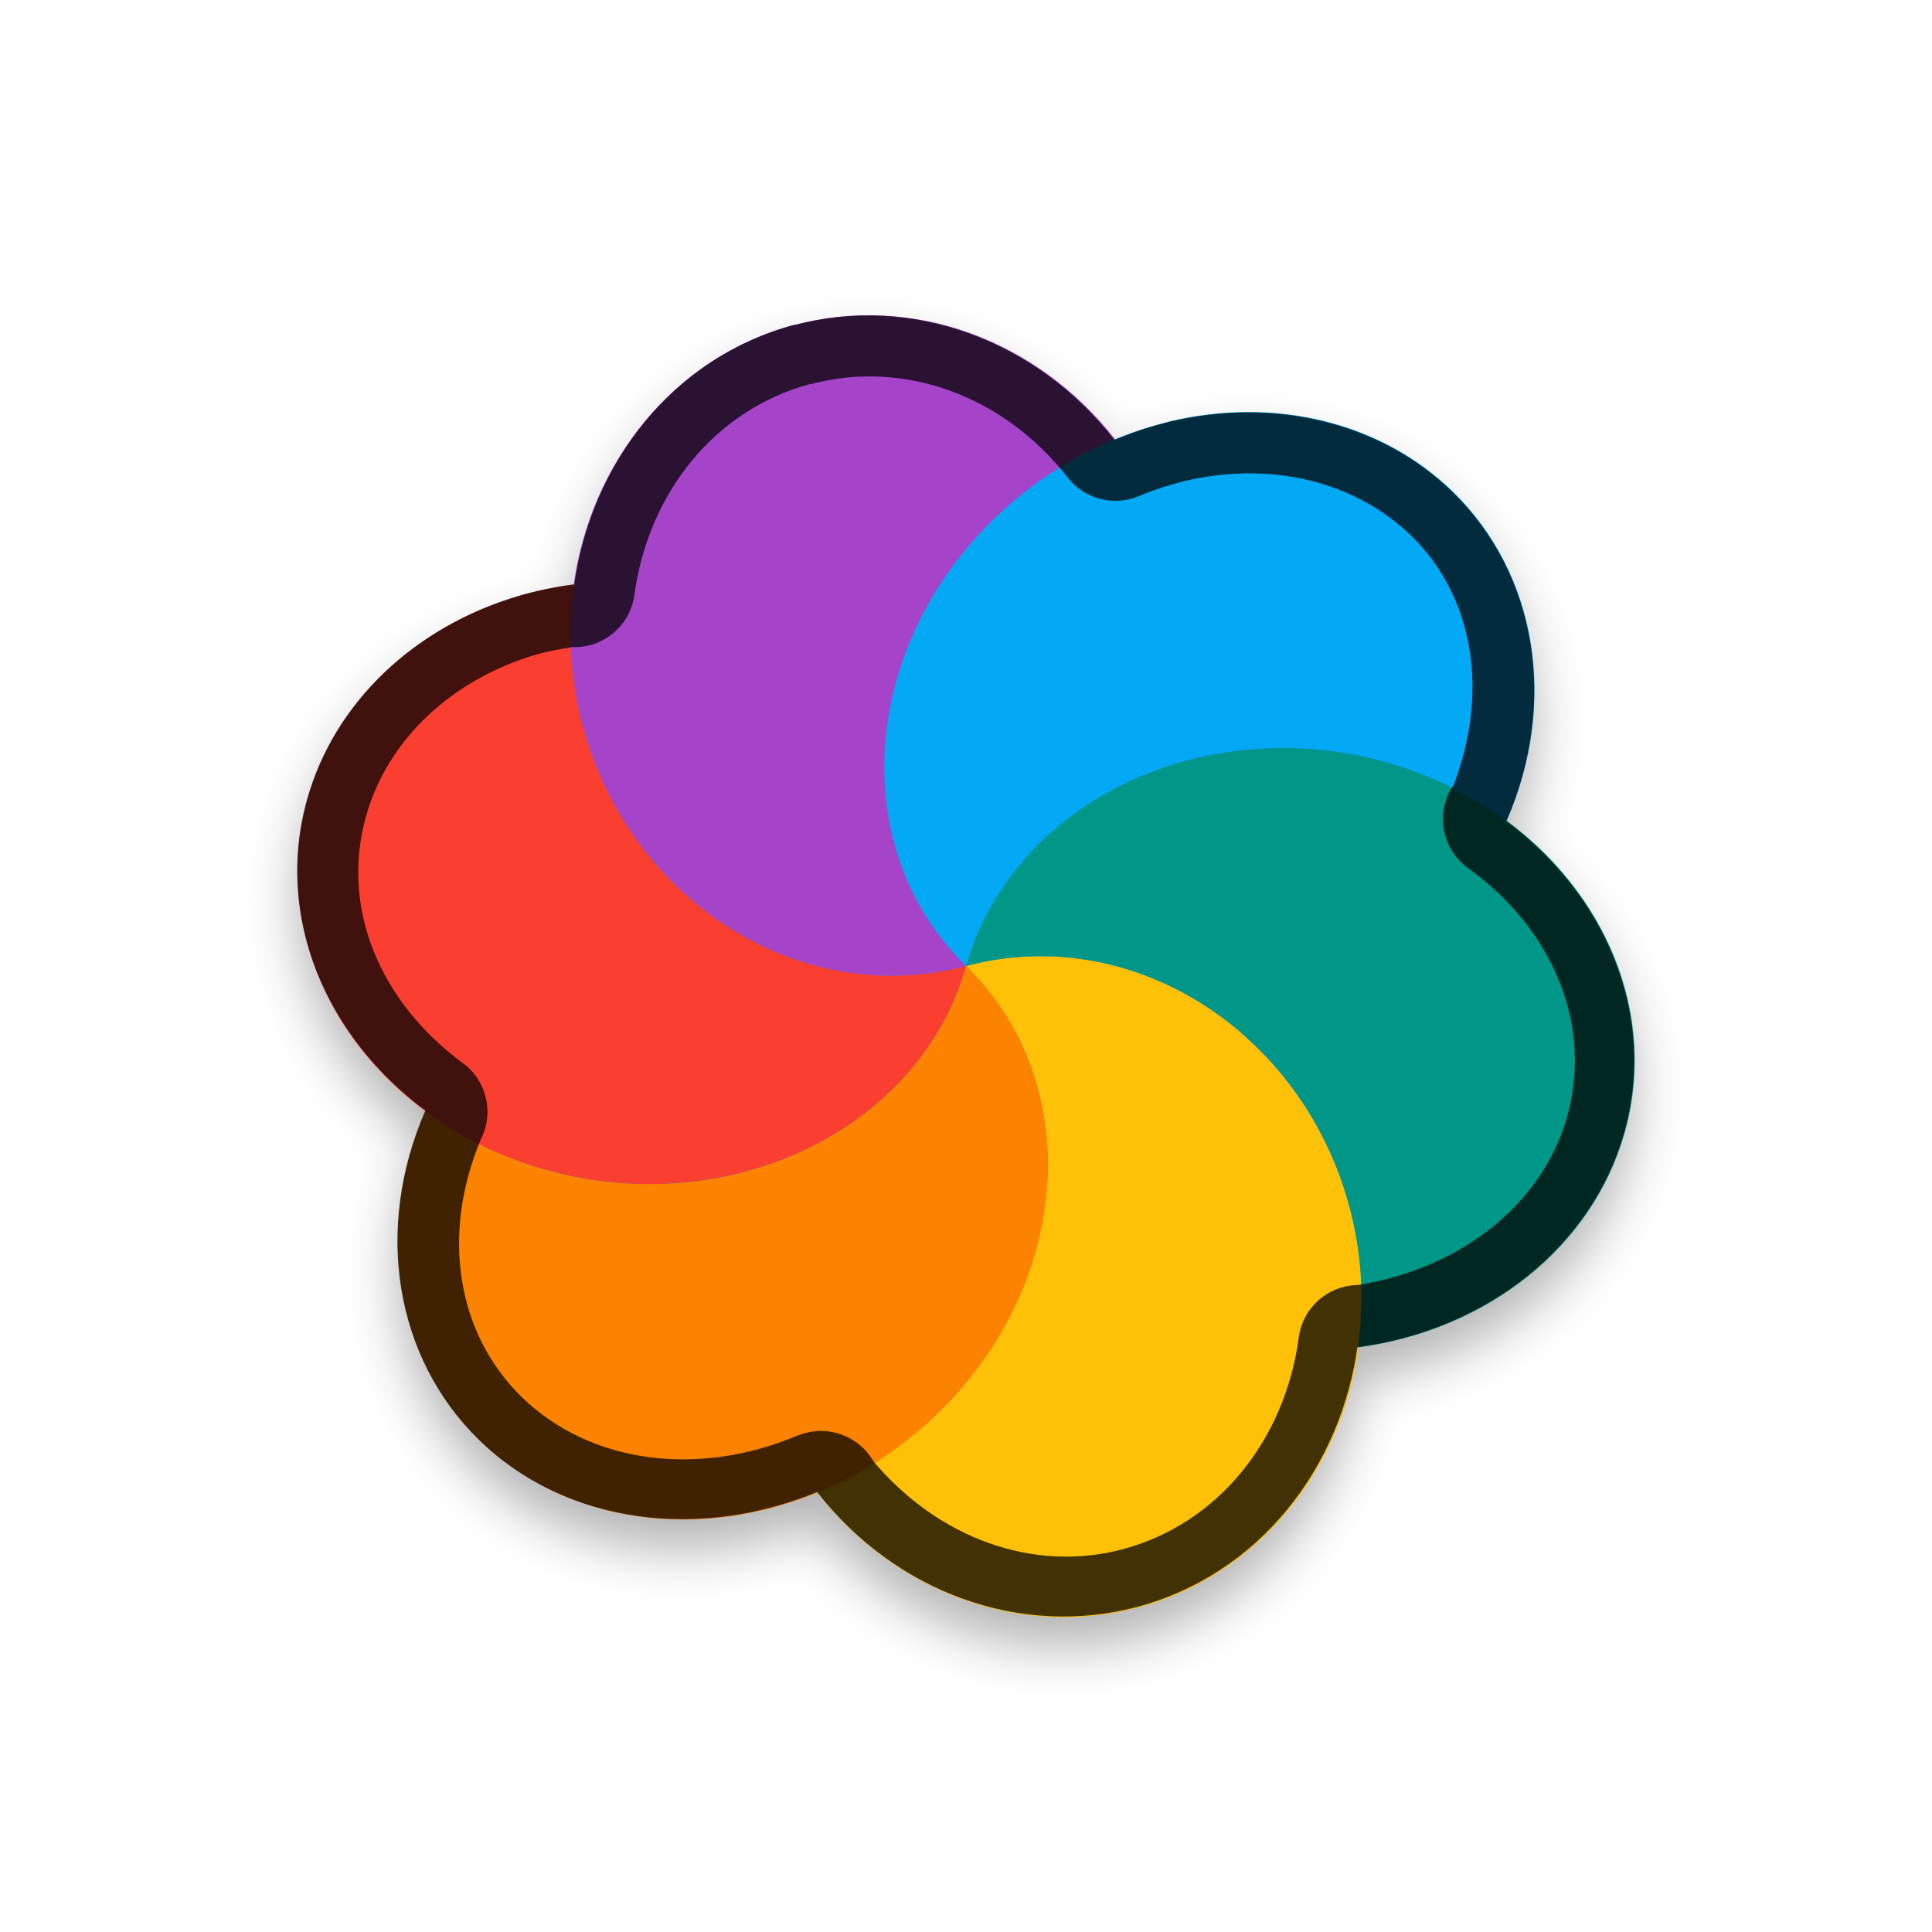
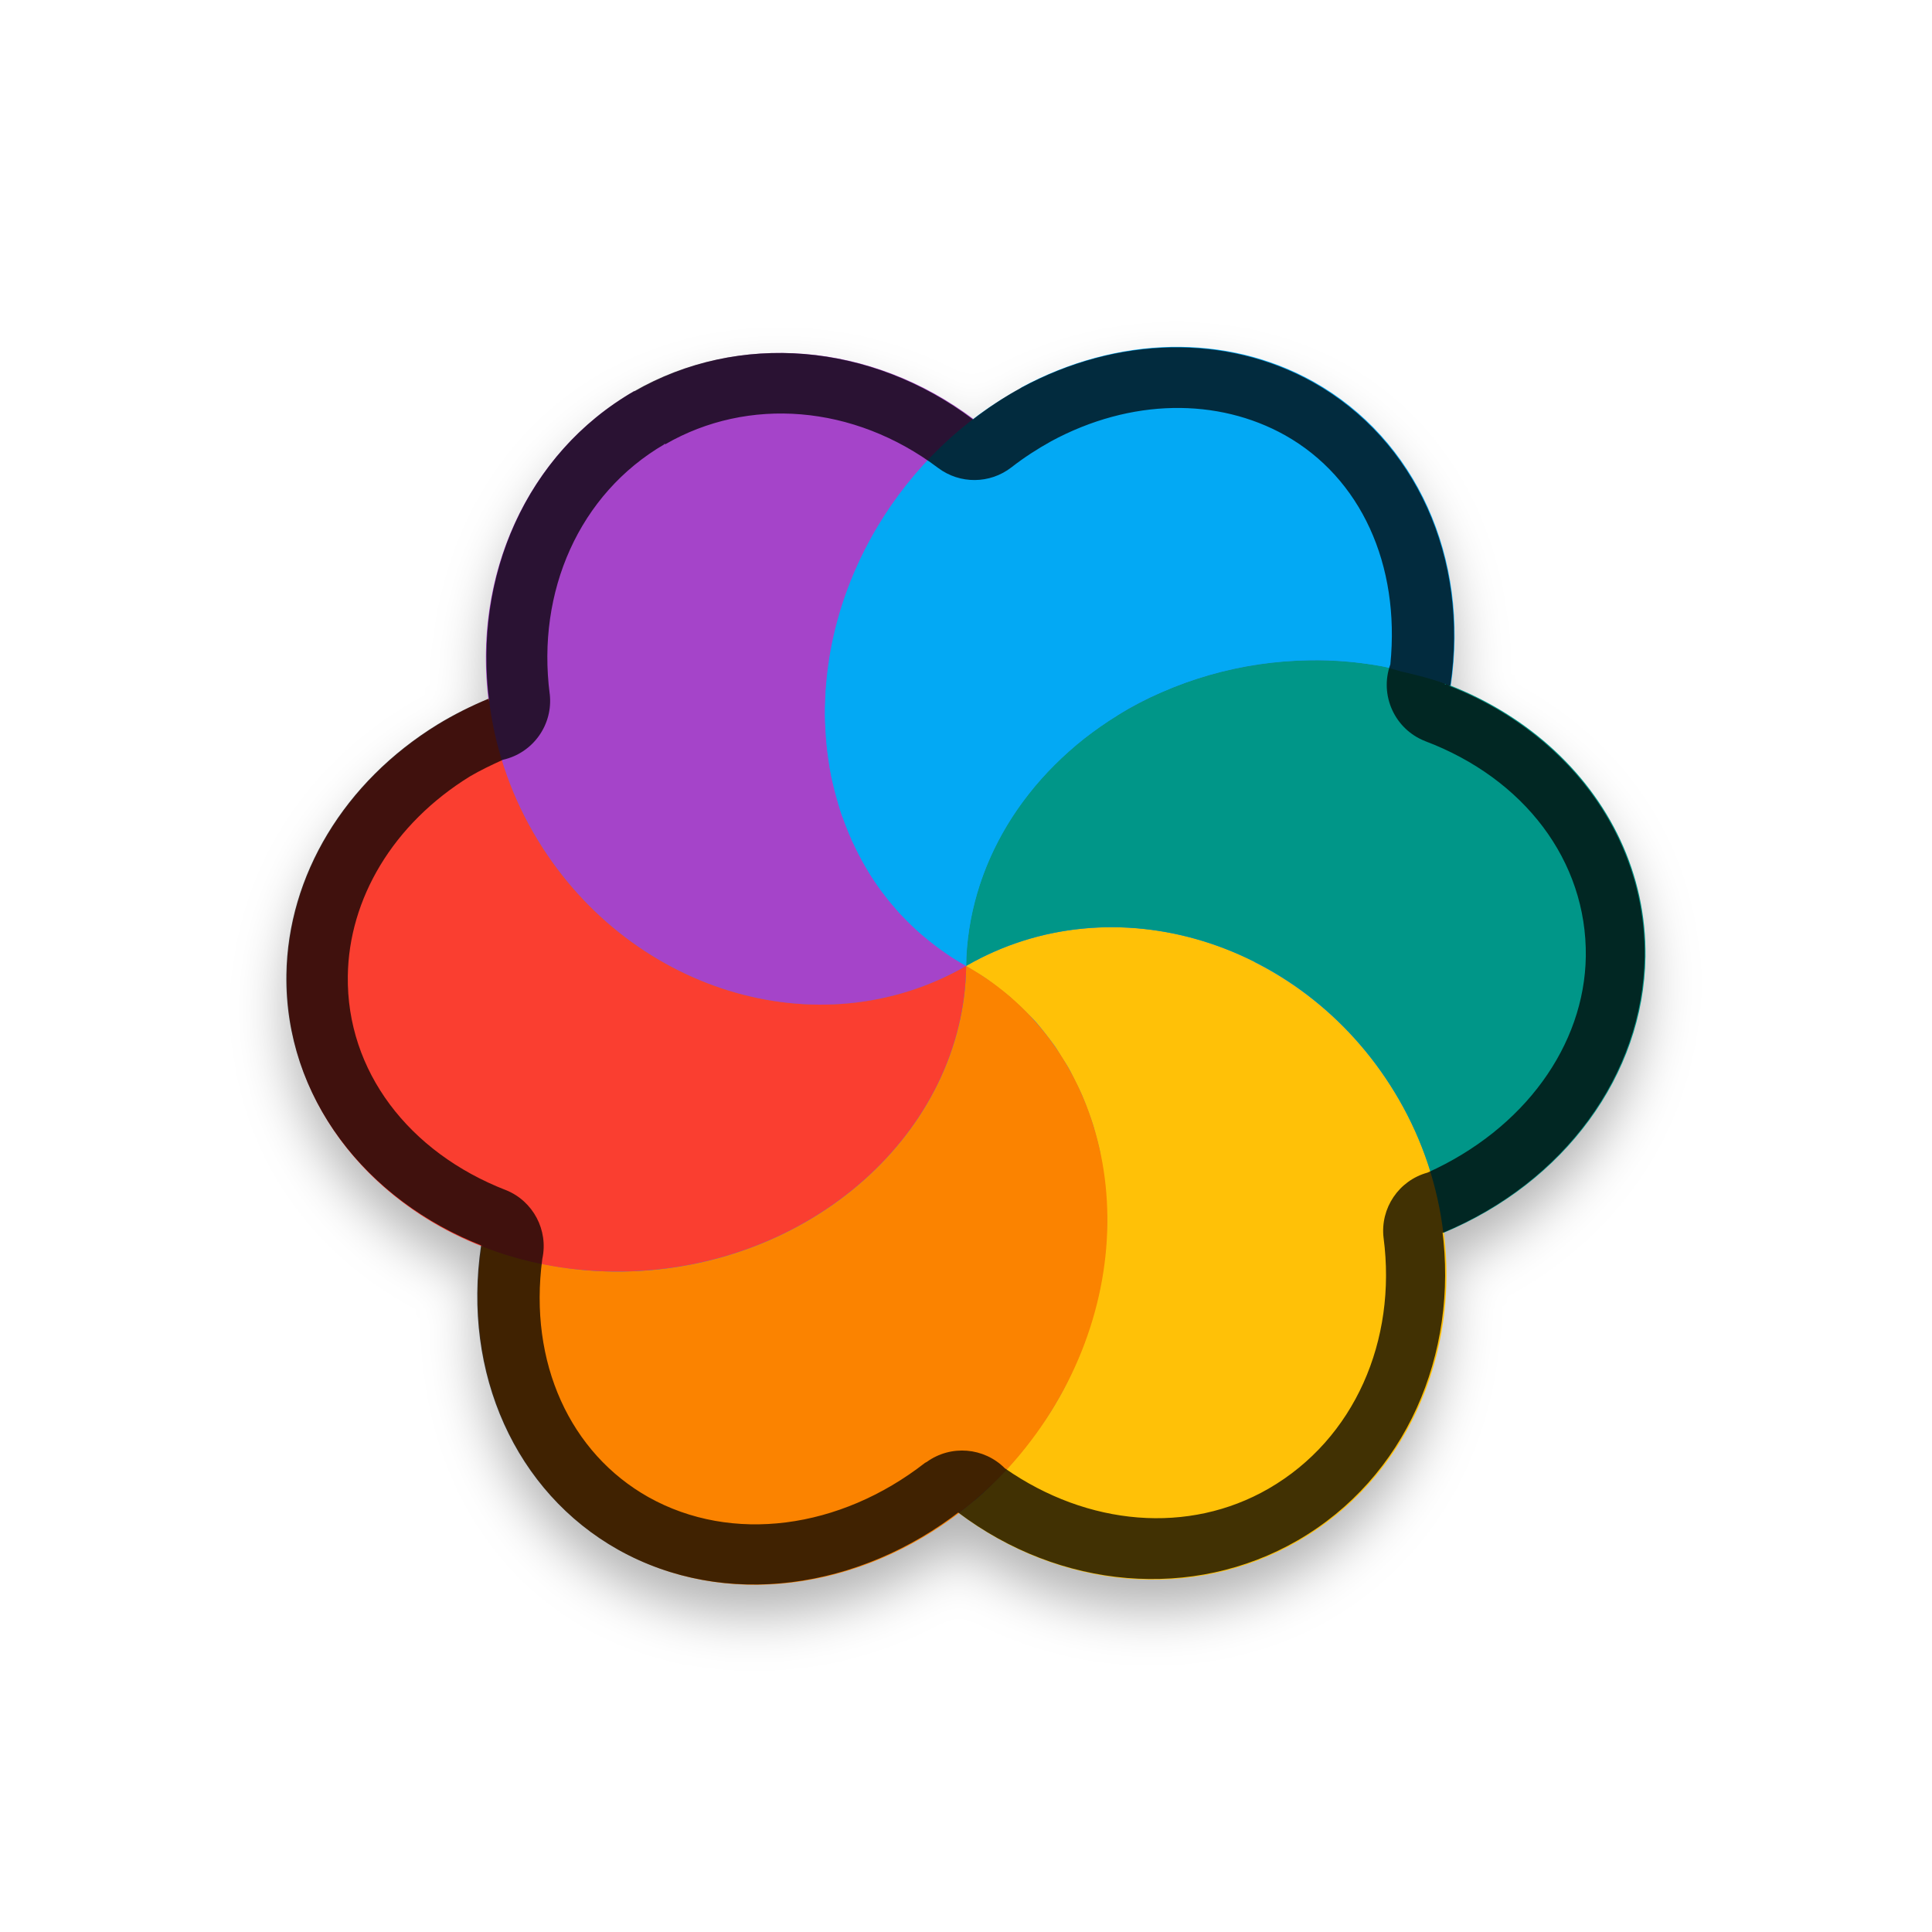
<svg xmlns="http://www.w3.org/2000/svg" id="svg5327" width="32" height="32" version="1.1">
  <defs id="defs5329">
-     <filter id="filter2447" style="color-interpolation-filters:sRGB" width="1.095" height="1.097" x="-.05" y="-.05">
-       <feGaussianBlur id="feGaussianBlur2449" stdDeviation=".437" />
+     <filter id="filter2366" style="color-interpolation-filters:sRGB" width="1.092" height="1.101" x="-.05" y="-.05">
+       <feGaussianBlur id="feGaussianBlur2368" stdDeviation=".43" />
    </filter>
  </defs>
  <g id="layer1" transform="translate(0,-1020.362)">
-     <path id="path874" style="opacity:0.3;fill:#000000;stroke-width:0.55;filter:url(#filter2447)" d="m 13.155,1026.241 c -2.004,0.537 -3.375,2.289 -3.65,4.345 -0.003,-0.024 0.002,-0.034 -1.199e-4,-0.043 -0.314,0.042 -0.623,0.104 -0.923,0.192 -1.738,0.518 -3.046,1.775 -3.494,3.358 -0.551,1.948 0.304,3.951 1.986,5.184 -0.023,-0.01 -0.015,-0.021 -0.03,-0.018 -0.853,1.96 -0.505,4.092 0.889,5.454 1.456,1.417 3.69,1.671 5.656,0.84 -0.025,-0.01 -0.039,0.01 -0.06,0.023 1.307,1.674 3.381,2.418 5.309,1.904 2.008,-0.538 3.38,-2.298 3.651,-4.359 -0.01,0.023 7.21e-4,0.038 -0.01,0.058 2.159,-0.288 3.885,-1.674 4.417,-3.55 0.556,-1.966 -0.316,-3.993 -2.03,-5.223 -6.35e-4,7e-4 0.022,0.01 0.02,0.016 0.011,0.025 0.044,0.025 0.065,0.038 a 4.978,5.634 51.279 0 0 -0.893,-5.445 4.978,5.634 51.279 0 0 -4.704,-1.162 4.978,5.634 51.279 0 0 -0.899,0.298 c -1.308,-1.676 -3.38,-2.418 -5.307,-1.904 z" />
-     <ellipse id="ellipse3" style="fill:#278df2;stroke-width:0.55" cx="-252.774" cy="1005.19" rx="9.071" ry="8.795" transform="rotate(-15)" />
-     <path id="ellipse10" style="fill:#ffc107;stroke-width:0.55" d="m 16.002,1036.361 c 0.098,0.097 0.195,0.195 0.279,0.305 0.058,0.074 0.116,0.146 0.171,0.221 0.045,0.058 0.09,0.116 0.131,0.178 0.042,0.075 0.097,0.148 0.141,0.225 0.039,0.069 0.079,0.137 0.119,0.205 0.041,0.073 0.075,0.153 0.11,0.231 0.033,0.08 0.068,0.157 0.099,0.237 0.032,0.074 0.053,0.153 0.076,0.232 0.021,0.076 0.051,0.152 0.072,0.23 0.024,0.091 0.04,0.187 0.058,0.281 0.019,0.072 0.03,0.15 0.043,0.226 0.011,0.085 0.022,0.166 0.027,0.25 0.01,0.093 0.017,0.185 0.022,0.279 -2.48e-4,0.078 -7e-5,0.158 3.37e-4,0.237 -0.001,0.087 2.26e-4,0.172 -0.01,0.259 -0.01,0.108 -0.018,0.214 -0.033,0.32 -0.011,0.066 -0.014,0.131 -0.026,0.196 -0.019,0.106 -0.039,0.211 -0.063,0.317 -0.018,0.07 -0.028,0.143 -0.047,0.213 -0.026,0.097 -0.052,0.193 -0.087,0.287 -0.022,0.082 -0.054,0.163 -0.082,0.244 -0.032,0.078 -0.064,0.16 -0.099,0.241 -0.035,0.085 -0.074,0.172 -0.114,0.256 -0.041,0.091 -0.089,0.178 -0.137,0.265 -0.04,0.07 -0.081,0.139 -0.12,0.209 -0.058,0.101 -0.124,0.195 -0.189,0.291 -0.033,0.056 -0.073,0.108 -0.11,0.163 -0.062,0.085 -0.127,0.169 -0.194,0.25 -0.059,0.073 -0.119,0.146 -0.181,0.218 -0.1,0.118 -0.208,0.229 -0.319,0.337 -0.118,0.119 -0.247,0.227 -0.377,0.331 -0.053,0.04 -0.104,0.084 -0.156,0.126 -0.1,0.078 -0.198,0.153 -0.302,0.224 -0.046,0.027 -0.088,0.061 -0.131,0.089 -0.11,0.077 -0.227,0.145 -0.344,0.211 -0.04,0.025 -0.08,0.046 -0.12,0.068 -0.136,0.078 -0.279,0.144 -0.421,0.208 -0.049,0.028 -0.099,0.043 -0.148,0.065 1.307,1.674 3.381,2.417 5.309,1.903 2.722,-0.73 4.291,-3.698 3.505,-6.63 -0.785,-2.932 -3.629,-4.718 -6.351,-3.989 z m 0,0 c -7.62e-4,0 0,0 0,0 z" />
-     <path id="path9" style="fill:#a544c9;stroke-width:0.55" d="m 13.157,1025.742 c -2.723,0.73 -4.294,3.697 -3.508,6.631 0.786,2.933 3.631,4.719 6.354,3.988 -0.098,-0.098 -0.195,-0.196 -0.28,-0.304 -0.06,-0.074 -0.12,-0.152 -0.177,-0.231 -0.04,-0.054 -0.08,-0.106 -0.119,-0.16 -0.058,-0.078 -0.104,-0.161 -0.152,-0.244 -0.037,-0.064 -0.074,-0.127 -0.111,-0.192 -0.042,-0.091 -0.085,-0.18 -0.127,-0.272 -0.022,-0.059 -0.049,-0.113 -0.072,-0.168 -0.043,-0.117 -0.085,-0.237 -0.12,-0.36 -0.009,-0.033 -0.018,-0.068 -0.027,-0.102 -0.034,-0.131 -0.06,-0.264 -0.086,-0.398 -0.009,-0.035 -0.018,-0.067 -0.017,-0.102 -0.02,-0.123 -0.033,-0.246 -0.043,-0.371 -0.015,-0.054 -0.009,-0.107 -0.013,-0.16 0.001,-0.111 4.11e-4,-0.223 -5.37e-4,-0.335 3e-6,-0.064 -5.28e-4,-0.129 9.7e-5,-0.194 0.01,-0.103 0.018,-0.207 0.033,-0.311 0.01,-0.077 0.017,-0.152 0.03,-0.227 0.015,-0.093 0.035,-0.185 0.056,-0.276 0.011,-0.079 0.031,-0.155 0.05,-0.233 0.032,-0.118 0.074,-0.236 0.11,-0.355 0.013,-0.048 0.036,-0.094 0.051,-0.14 0.046,-0.13 0.101,-0.257 0.158,-0.384 0.011,-0.042 0.035,-0.079 0.052,-0.117 0.059,-0.125 0.124,-0.249 0.193,-0.37 0.023,-0.037 0.044,-0.074 0.064,-0.11 0.075,-0.131 0.16,-0.258 0.248,-0.383 0.018,-0.029 0.031,-0.053 0.053,-0.074 0.083,-0.114 0.17,-0.225 0.261,-0.334 0.027,-0.048 0.069,-0.082 0.104,-0.122 0.111,-0.13 0.228,-0.255 0.35,-0.375 0.235,-0.221 0.482,-0.427 0.746,-0.612 0.038,-0.037 0.085,-0.065 0.128,-0.096 0.357,-0.24 0.737,-0.442 1.131,-0.602 -1.307,-1.673 -3.381,-2.417 -5.308,-1.903 z" />
-     <path id="path14" style="fill:#ffc107;stroke-width:0.55" d="m 16.001,1036.361 c -6.219,10.772 -3.109,5.386 0,0 z m 1.7e-4,4e-4 c 1.325,1.485 3.011,1.831 4.634,1.175 -1.257,-1.124 -2.968,-1.621 -4.634,-1.175 z" />
-     <path id="path11" style="fill:#009688;stroke-width:0.55" d="m 19.495,1033.004 c -1.739,0.518 -3.046,1.774 -3.494,3.358 2.722,-0.73 5.566,1.056 6.351,3.989 0.204,0.762 0.25,1.557 0.139,2.329 2.159,-0.288 3.885,-1.675 4.418,-3.55 0.749,-2.651 -1.086,-5.419 -4.099,-6.183 -1.099,-0.279 -2.255,-0.259 -3.316,0.057 z m 2.997,9.676 z m -6.491,-6.318 z" />
-     <path id="ellipse980" style="fill:#03a9f4;stroke-width:0.55" d="m 19.361,1027.349 a 4.978,5.634 51.279 0 0 -2.9,1.61 4.978,5.634 51.279 0 0 -0.459,7.402 c 0.053,-0.198 0.125,-0.39 0.207,-0.577 0.082,-0.188 0.178,-0.37 0.284,-0.544 0.319,-0.522 0.742,-0.984 1.25,-1.363 0.339,-0.254 0.717,-0.47 1.121,-0.647 0.204,-0.085 0.413,-0.163 0.63,-0.228 0.263,-0.086 0.535,-0.144 0.811,-0.182 0.55,-0.083 1.113,-0.095 1.672,-0.03 0.28,0.034 0.558,0.084 0.833,0.154 0.394,0.095 0.765,0.237 1.115,0.4 0.103,0.048 0.191,0.11 0.288,0.166 0.236,0.124 0.47,0.253 0.681,0.404 0.011,0.025 0.044,0.024 0.064,0.037 a 4.978,5.634 51.279 0 0 -0.893,-5.446 4.978,5.634 51.279 0 0 -4.704,-1.161 z" />
-     <path id="ellipse14" style="fill:#fb8300;stroke-width:0.55" d="m 16.002,1036.361 c -7.62e-4,0 0,0 0,0 z m 0,0 c -0.748,2.65 -3.796,4.179 -6.809,3.416 -0.783,-0.199 -1.513,-0.548 -2.143,-1.017 -0.853,1.961 -0.506,4.091 0.889,5.452 1.974,1.92 5.378,1.719 7.604,-0.449 2.226,-2.168 2.431,-5.481 0.459,-7.402 z" />
-     <path id="ellipse18" style="fill:#fa3e30;stroke-width:0.55" d="m 8.587,1030.236 c -1.738,0.517 -3.045,1.773 -3.493,3.357 -0.749,2.651 1.086,5.42 4.099,6.184 3.012,0.764 6.061,-0.765 6.809,-3.416 -2.723,0.73 -5.567,-1.055 -6.353,-3.988 -0.205,-0.763 -0.25,-1.559 -0.139,-2.331 -0.314,0.042 -0.623,0.106 -0.923,0.194 z m 7.415,6.126 c -7.62e-4,0 0,0 0,0 z" />
-     <path id="ellipse857" style="opacity:0.75;fill:#010101;fill-opacity:1;stroke-width:0.55" d="m 13.156,1025.742 c -2.004,0.537 -3.375,2.289 -3.65,4.345 -0.003,-0.025 0.002,-0.033 3.465e-4,-0.046 -0.314,0.042 -0.623,0.104 -0.923,0.193 -1.738,0.517 -3.046,1.775 -3.494,3.358 -0.551,1.948 0.304,3.951 1.986,5.184 -0.022,-0.01 -0.016,-0.021 -0.031,-0.019 -0.853,1.961 -0.505,4.092 0.889,5.454 1.456,1.417 3.69,1.671 5.656,0.84 -0.024,0 -0.04,0.01 -0.057,0.021 1.307,1.674 3.381,2.418 5.308,1.904 2.008,-0.538 3.38,-2.297 3.651,-4.359 -0.011,0.024 7.3e-4,0.038 -0.01,0.059 2.159,-0.288 3.885,-1.675 4.418,-3.549 0.556,-1.966 -0.316,-3.993 -2.03,-5.223 -7.46e-4,-3e-4 0.024,-0 0.019,0.015 0.011,0.025 0.043,0.024 0.065,0.038 a 4.978,5.634 51.279 0 0 -0.893,-5.445 4.978,5.634 51.279 0 0 -4.703,-1.162 4.978,5.634 51.279 0 0 -0.899,0.298 c -1.307,-1.672 -3.379,-2.414 -5.306,-1.901 z m 0.247,0.967 0.02,0.016 a 1,1 0 0 0 0.004,0 c 1.522,-0.408 3.181,0.168 4.261,1.55 a 1,1 0 0 0 1.175,0.304 c 0.244,-0.103 0.494,-0.183 0.745,-0.246 0,0 -3.98e-4,-10e-5 -3.98e-4,-10e-5 1.466,-0.349 2.858,0.018 3.771,0.906 1.03,1.007 1.289,2.564 0.703,4.117 a 1,1 0 0 0 0.227,1.377 c 0,0 -5.65e-4,0 -5.65e-4,0 1.42,1.02 2.079,2.606 1.648,4.134 -0.402,1.414 -1.721,2.497 -3.459,2.779 a 1,1 0 0 0 -0.983,0.854 c 0,0 1.86e-4,3e-4 1.86e-4,3e-4 -0.224,1.7 -1.325,3.094 -2.915,3.521 -1.472,0.394 -3.053,-0.172 -4.133,-1.456 a 1,1 0 0 0 -1.221,-0.437 l -0.033,0.01 c -1.648,0.697 -3.437,0.466 -4.57,-0.636 -1.064,-1.04 -1.347,-2.666 -0.679,-4.268 a 1,1 0 0 0 -0.286,-1.256 c 0,0 2.749e-4,8e-4 2.749e-4,8e-4 -1.396,-1.023 -2.042,-2.591 -1.613,-4.105 0.346,-1.226 1.371,-2.24 2.815,-2.671 0.189,-0.052 0.392,-0.089 0.596,-0.123 a 1,1 0 0 0 1.03,-0.85 l -5.44e-4,-6e-4 c 0.227,-1.692 1.325,-3.075 2.907,-3.505 z" />
+     <path id="path874" style="opacity:0.3;fill:#000000;stroke-width:0.55;filter:url(#filter2366)" d="m 10.504,1027.339 c -1.797,1.037 -2.667,3.085 -2.401,5.142 -0.009,-0.023 -0.007,-0.033 -0.011,-0.042 -0.293,0.122 -0.575,0.261 -0.842,0.425 -1.545,0.95 -2.483,2.503 -2.506,4.148 -0.028,2.024 1.316,3.738 3.26,4.494 -0.024,0 -0.02,-0.016 -0.033,-0.01 -0.316,2.115 0.571,4.083 2.27,5.038 1.773,0.992 3.997,0.659 5.681,-0.652 -0.025,0 -0.035,0.019 -0.052,0.038 1.696,1.278 3.892,1.46 5.62,0.465 1.8,-1.04 2.67,-3.094 2.398,-5.155 -0.004,0.025 0.011,0.037 0.005,0.059 2.011,-0.837 3.319,-2.623 3.348,-4.572 0.028,-2.043 -1.339,-3.775 -3.313,-4.519 -4.43e-4,8e-4 0.023,0 0.024,0.01 0.017,0.021 0.049,0.013 0.073,0.02 a 4.978,5.634 36.279 0 0 -2.271,-5.028 4.978,5.634 36.279 0 0 -4.844,0.095 4.978,5.634 36.279 0 0 -0.791,0.52 c -1.697,-1.28 -3.89,-1.461 -5.619,-0.466 z" />
+     <ellipse id="ellipse3" style="fill:#278df2;stroke-width:0.55" cx="-504.322" cy="905.516" rx="9.071" ry="8.795" transform="rotate(-30)" />
+     <path id="ellipse10" style="fill:#ffc107;stroke-width:0.55" d="m 16.003,1036.361 c 0.119,0.068 0.239,0.138 0.349,0.222 0.075,0.056 0.15,0.111 0.223,0.169 0.058,0.044 0.117,0.089 0.172,0.138 0.06,0.062 0.132,0.118 0.195,0.18 0.056,0.056 0.112,0.112 0.168,0.167 0.059,0.06 0.112,0.129 0.166,0.195 0.053,0.069 0.106,0.134 0.157,0.204 0.05,0.063 0.091,0.134 0.133,0.204 0.04,0.068 0.088,0.134 0.129,0.204 0.047,0.082 0.087,0.17 0.129,0.256 0.037,0.065 0.068,0.137 0.1,0.207 0.032,0.079 0.064,0.155 0.091,0.235 0.034,0.087 0.064,0.174 0.093,0.263 0.02,0.075 0.041,0.152 0.062,0.229 0.021,0.084 0.045,0.166 0.057,0.253 0.018,0.107 0.038,0.211 0.051,0.318 0.007,0.066 0.021,0.13 0.025,0.196 0.009,0.107 0.017,0.214 0.021,0.322 6.58e-4,0.072 0.01,0.145 0.01,0.218 -3.2e-4,0.1 -5.16e-4,0.199 -0.01,0.3 -9.8e-5,0.085 -0.01,0.171 -0.016,0.257 -0.01,0.084 -0.02,0.172 -0.033,0.258 -0.011,0.091 -0.027,0.185 -0.044,0.277 -0.016,0.098 -0.04,0.195 -0.064,0.291 -0.021,0.078 -0.042,0.155 -0.062,0.233 -0.03,0.112 -0.069,0.22 -0.107,0.33 -0.018,0.063 -0.042,0.123 -0.064,0.186 -0.038,0.098 -0.079,0.196 -0.123,0.292 -0.038,0.086 -0.077,0.172 -0.119,0.258 -0.066,0.14 -0.141,0.275 -0.221,0.408 -0.083,0.145 -0.179,0.283 -0.278,0.418 -0.041,0.052 -0.079,0.108 -0.118,0.162 -0.076,0.101 -0.152,0.199 -0.233,0.294 -0.037,0.038 -0.069,0.082 -0.104,0.12 -0.086,0.102 -0.181,0.199 -0.277,0.292 -0.032,0.035 -0.065,0.065 -0.098,0.097 -0.111,0.111 -0.233,0.211 -0.353,0.309 -0.04,0.04 -0.085,0.067 -0.127,0.101 1.696,1.278 3.891,1.46 5.62,0.464 2.44,-1.409 3.187,-4.682 1.67,-7.311 -1.517,-2.629 -4.726,-3.618 -7.167,-2.209 z m 0,0 c -7.35e-4,2e-4 0,0 0,0 z" />
+     <path id="path9" style="fill:#a544c9;stroke-width:0.55" d="m 10.506,1026.84 c -2.441,1.409 -3.191,4.683 -1.673,7.313 1.518,2.63 4.729,3.618 7.169,2.208 -0.12,-0.069 -0.239,-0.139 -0.35,-0.221 -0.077,-0.056 -0.156,-0.116 -0.231,-0.177 -0.053,-0.042 -0.105,-0.082 -0.157,-0.124 -0.076,-0.06 -0.142,-0.128 -0.21,-0.196 -0.052,-0.052 -0.104,-0.103 -0.157,-0.156 -0.064,-0.077 -0.129,-0.152 -0.193,-0.229 -0.036,-0.051 -0.076,-0.096 -0.113,-0.143 -0.072,-0.102 -0.144,-0.207 -0.209,-0.316 -0.017,-0.03 -0.035,-0.061 -0.053,-0.091 -0.067,-0.117 -0.127,-0.24 -0.186,-0.362 -0.017,-0.032 -0.035,-0.06 -0.043,-0.094 -0.051,-0.113 -0.095,-0.23 -0.138,-0.347 -0.028,-0.048 -0.037,-0.101 -0.054,-0.151 -0.028,-0.108 -0.057,-0.215 -0.087,-0.323 -0.017,-0.062 -0.034,-0.125 -0.05,-0.187 -0.017,-0.102 -0.036,-0.205 -0.049,-0.309 -0.01,-0.077 -0.023,-0.151 -0.029,-0.227 -0.01,-0.094 -0.014,-0.188 -0.017,-0.281 -0.01,-0.079 -0.01,-0.158 -0.012,-0.238 2.76e-4,-0.123 0.01,-0.248 0.014,-0.371 -3.36e-4,-0.05 0.01,-0.1 0.013,-0.148 0.01,-0.138 0.031,-0.274 0.053,-0.411 -2.18e-4,-0.043 0.013,-0.085 0.02,-0.127 0.024,-0.136 0.055,-0.272 0.091,-0.407 0.013,-0.042 0.023,-0.083 0.033,-0.123 0.038,-0.146 0.088,-0.291 0.14,-0.434 0.01,-0.033 0.017,-0.059 0.032,-0.085 0.051,-0.131 0.106,-0.261 0.165,-0.39 0.013,-0.053 0.045,-0.097 0.069,-0.145 0.074,-0.154 0.154,-0.305 0.241,-0.453 0.17,-0.274 0.355,-0.537 0.562,-0.784 0.027,-0.046 0.065,-0.085 0.099,-0.126 0.283,-0.324 0.597,-0.617 0.937,-0.875 -1.695,-1.278 -3.891,-1.46 -5.62,-0.464 z" />
+     <path id="path14" style="fill:#ffc107;stroke-width:0.55" d="m 16.002,1036.361 c -3.219,12.014 -1.609,6.007 0,0 z m 2.83e-4,4e-4 c 1.664,1.092 3.382,0.989 4.78,-0.065 -1.505,-0.76 -3.286,-0.798 -4.78,0.065 z" />
+     <path id="path11" style="fill:#009688;stroke-width:0.55" d="m 18.507,1032.213 c -1.545,0.95 -2.483,2.502 -2.505,4.148 2.44,-1.409 5.649,-0.42 7.167,2.209 0.395,0.684 0.644,1.44 0.737,2.213 2.011,-0.837 3.319,-2.623 3.348,-4.572 0.037,-2.754 -2.452,-4.953 -5.56,-4.912 -1.133,0.015 -2.245,0.334 -3.188,0.913 z m 5.399,8.57 z m -7.905,-4.423 z" />
+     <path id="ellipse980" style="fill:#03a9f4;stroke-width:0.55" d="m 16.915,1026.786 a 4.978,5.634 36.279 0 0 -2.385,2.305 4.978,5.634 36.279 0 0 1.473,7.269 c -2.31e-4,-0.205 0.02,-0.409 0.051,-0.611 0.031,-0.203 0.076,-0.403 0.134,-0.599 0.173,-0.587 0.462,-1.142 0.855,-1.64 0.261,-0.333 0.571,-0.64 0.915,-0.915 0.175,-0.135 0.356,-0.264 0.549,-0.383 0.232,-0.151 0.48,-0.277 0.736,-0.386 0.509,-0.223 1.051,-0.38 1.608,-0.462 0.279,-0.04 0.56,-0.063 0.844,-0.067 0.405,-0.01 0.8,0.031 1.18,0.098 0.112,0.02 0.213,0.057 0.321,0.086 0.26,0.059 0.519,0.123 0.762,0.214 0.017,0.021 0.049,0.012 0.072,0.019 a 4.978,5.634 36.279 0 0 -2.272,-5.029 4.978,5.634 36.279 0 0 -4.844,0.096 z" />
+     <path id="ellipse14" style="fill:#fb8300;stroke-width:0.55" d="m 16.003,1036.361 c -7.35e-4,2e-4 0,0 0,0 z m 0,0 c -0.037,2.753 -2.585,5.02 -5.693,5.062 -0.808,0.01 -1.604,-0.138 -2.333,-0.428 -0.316,2.115 0.57,4.082 2.27,5.037 2.403,1.344 5.639,0.268 7.229,-2.401 1.589,-2.67 0.929,-5.924 -1.473,-7.269 z" />
+     <path id="ellipse18" style="fill:#fa3e30;stroke-width:0.55" d="m 7.255,1032.363 c -1.545,0.95 -2.482,2.501 -2.505,4.147 -0.038,2.754 2.452,4.954 5.56,4.912 3.107,-0.042 5.656,-2.308 5.693,-5.062 -2.441,1.409 -5.651,0.422 -7.169,-2.208 -0.395,-0.684 -0.645,-1.441 -0.737,-2.216 -0.293,0.121 -0.574,0.264 -0.841,0.427 z m 8.748,3.998 c -7.35e-4,2e-4 0,0 0,0 z" />
+     <path id="ellipse857" style="opacity:0.75;fill:#010101;fill-opacity:1;stroke-width:0.55" d="m 10.505,1026.839 c -1.797,1.037 -2.667,3.085 -2.402,5.141 -0.009,-0.023 -0.007,-0.032 -0.012,-0.045 -0.293,0.122 -0.575,0.262 -0.842,0.425 -1.545,0.95 -2.483,2.503 -2.506,4.148 -0.028,2.024 1.316,3.738 3.26,4.494 -0.023,0 -0.021,-0.016 -0.035,-0.01 -0.316,2.115 0.571,4.083 2.27,5.038 1.773,0.992 3.997,0.659 5.681,-0.652 -0.022,0.01 -0.036,0.02 -0.05,0.035 1.695,1.278 3.891,1.461 5.62,0.465 1.8,-1.039 2.67,-3.094 2.398,-5.155 -0.004,0.026 0.011,0.037 0.005,0.06 2.011,-0.837 3.319,-2.623 3.348,-4.572 0.028,-2.043 -1.339,-3.775 -3.313,-4.519 -7.99e-4,-10e-5 0.022,-0.01 0.023,0.01 0.017,0.021 0.047,0.012 0.072,0.02 a 4.978,5.634 36.279 0 0 -2.272,-5.028 4.978,5.634 36.279 0 0 -4.844,0.095 4.978,5.634 36.279 0 0 -0.791,0.52 c -1.695,-1.277 -3.888,-1.458 -5.617,-0.463 z m 0.489,0.87 0.023,0.01 a 1,1 0 0 0 0.005,0 c 1.365,-0.788 3.116,-0.661 4.517,0.394 a 1,1 0 0 0 1.213,-0.01 c 0.209,-0.163 0.429,-0.305 0.656,-0.431 0,0 -4.12e-4,0 -4.12e-4,0 1.326,-0.717 2.766,-0.722 3.877,-0.101 1.255,0.706 1.909,2.143 1.744,3.795 a 1,1 0 0 0 0.576,1.271 c 0,0 -5.32e-4,2e-4 -5.32e-4,2e-4 1.635,0.617 2.682,1.979 2.662,3.567 -0.022,1.47 -1.017,2.857 -2.622,3.58 a 1,1 0 0 0 -0.728,1.079 c 0,0 2.46e-4,2e-4 2.46e-4,2e-4 0.223,1.7 -0.479,3.331 -1.904,4.155 -1.32,0.762 -2.993,0.624 -4.369,-0.337 a 1,1 0 0 0 -1.292,-0.106 l -0.03,0.016 c -1.412,1.1 -3.199,1.34 -4.579,0.569 -1.297,-0.729 -1.991,-2.226 -1.76,-3.947 a 1,1 0 0 0 -0.601,-1.139 c 0,0 4.721e-4,7e-4 4.721e-4,7e-4 -1.613,-0.627 -2.643,-1.974 -2.621,-3.547 0.017,-1.274 0.744,-2.519 2.027,-3.309 0.169,-0.099 0.355,-0.188 0.543,-0.273 a 1,1 0 0 0 0.775,-1.088 l -6.976e-4,-5e-4 c -0.219,-1.694 0.484,-3.313 1.901,-4.138 z" />
  </g>
</svg>
